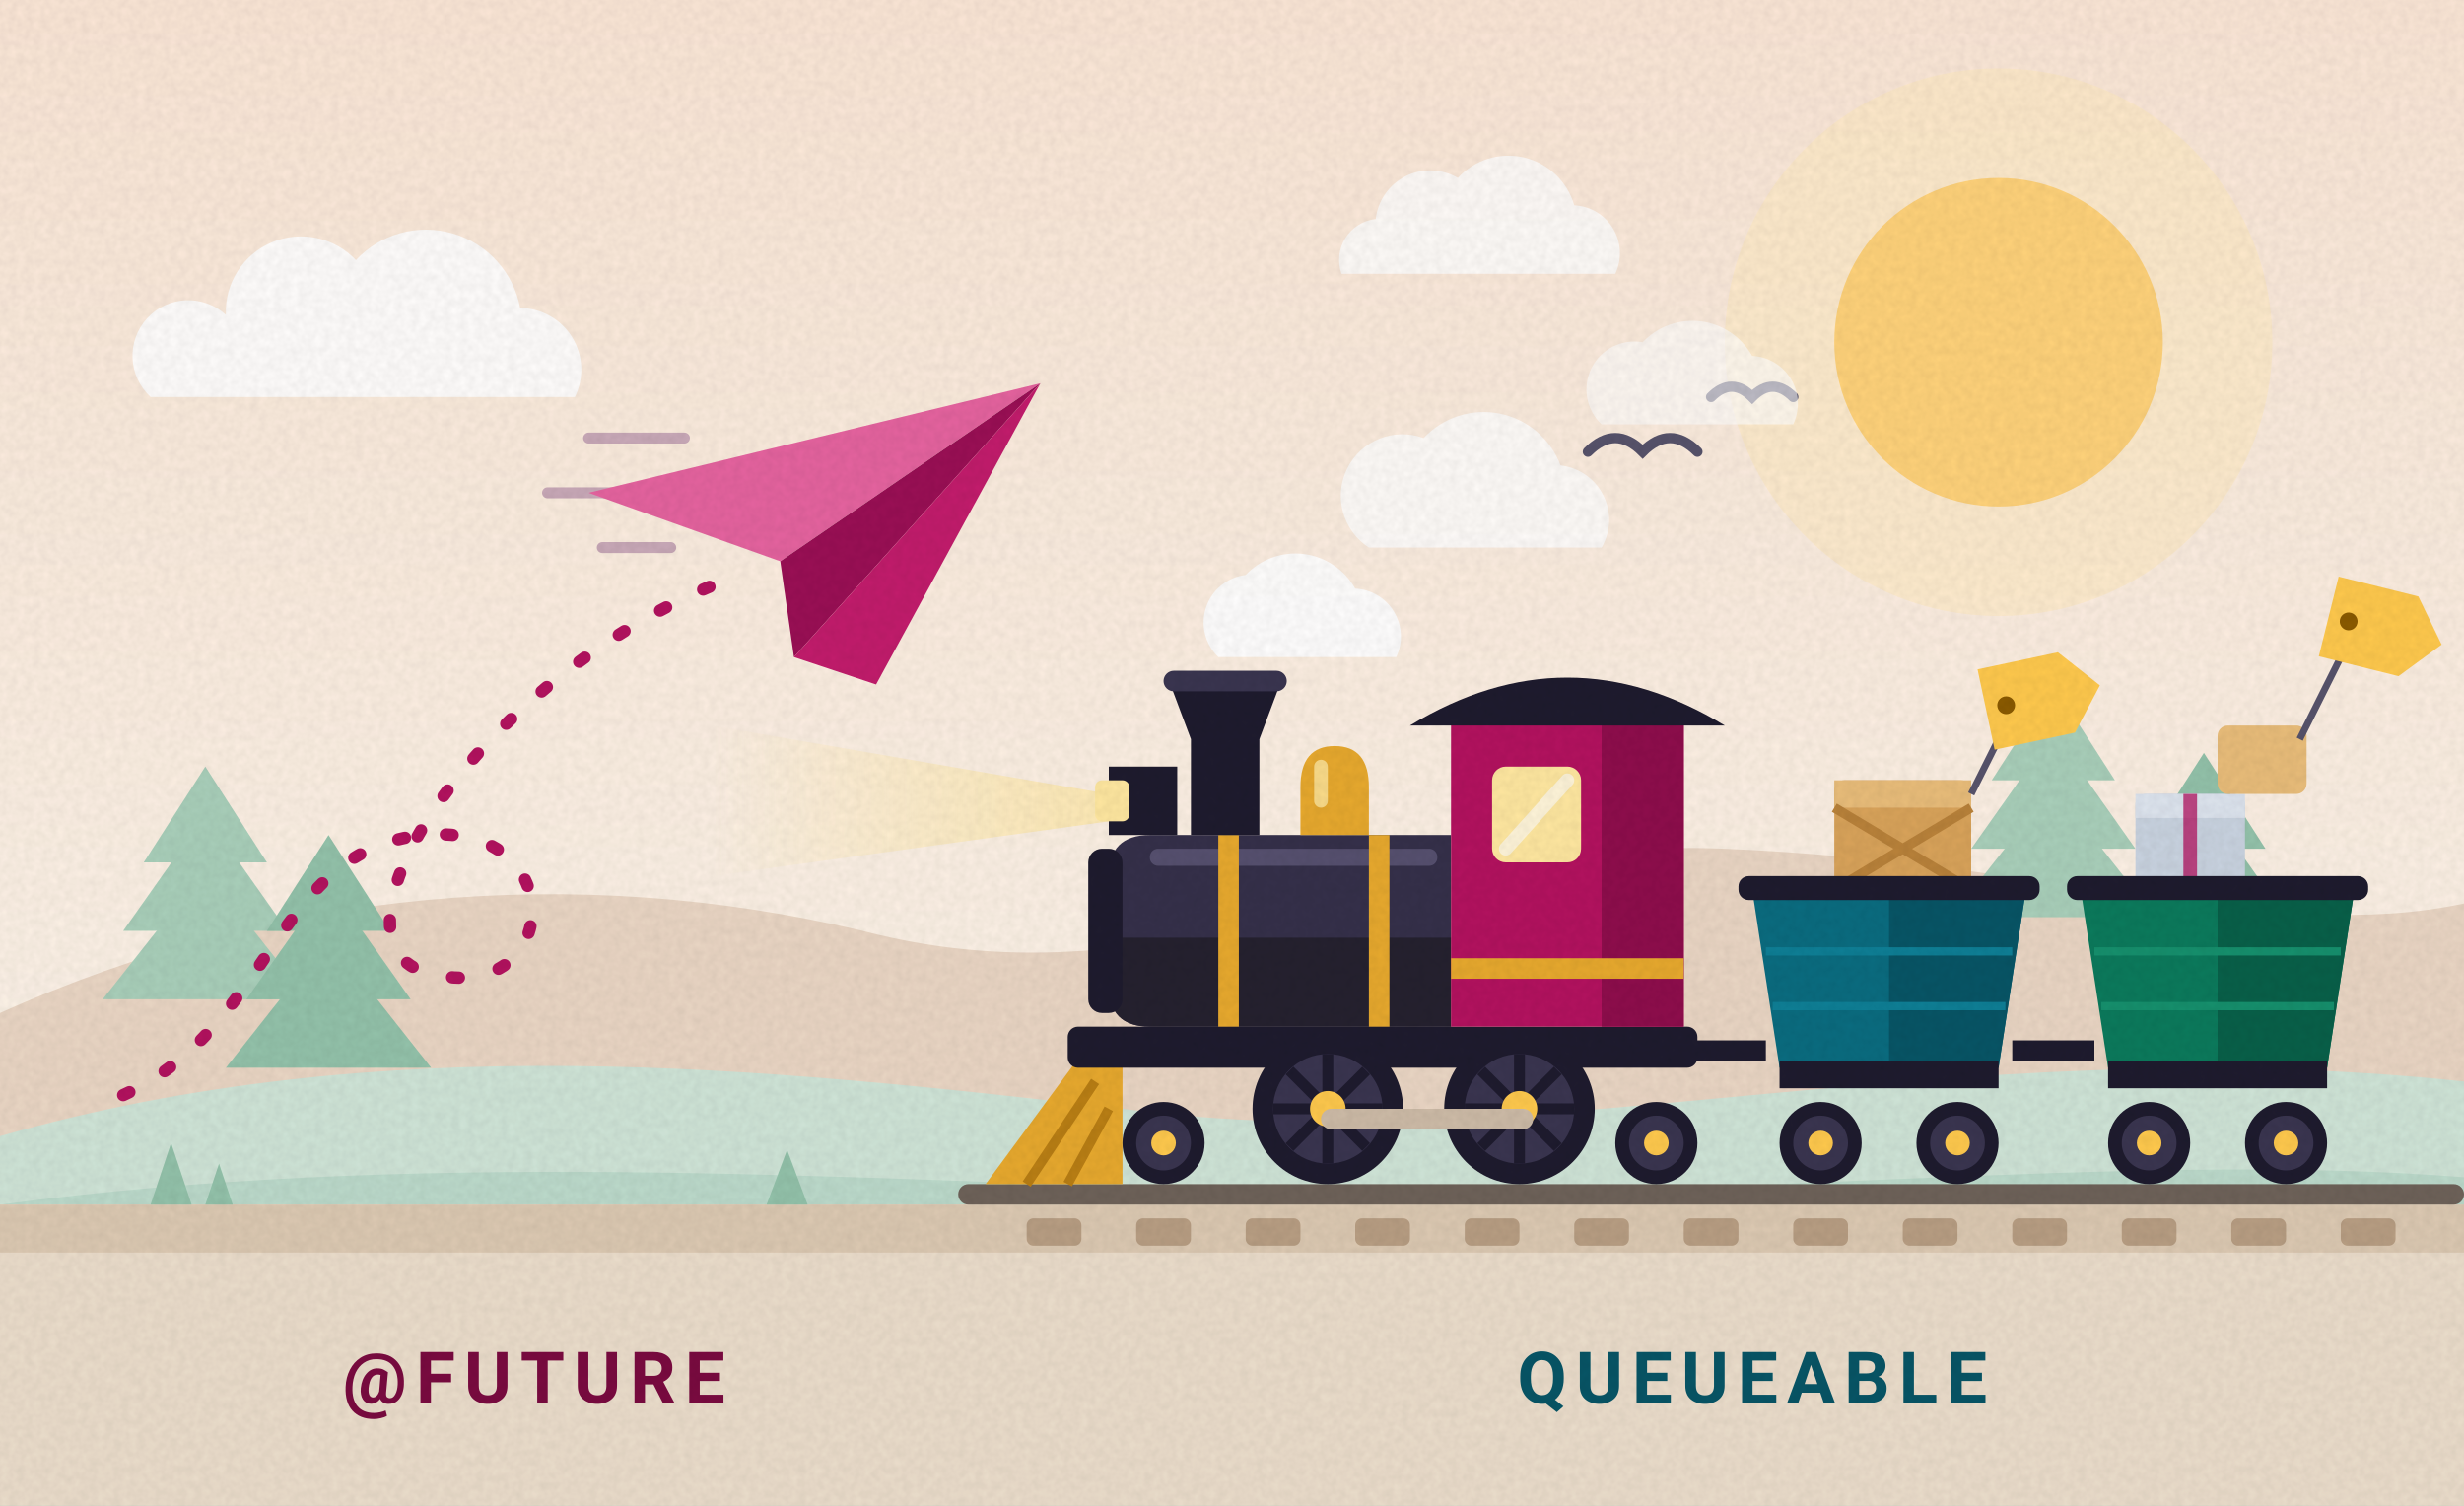
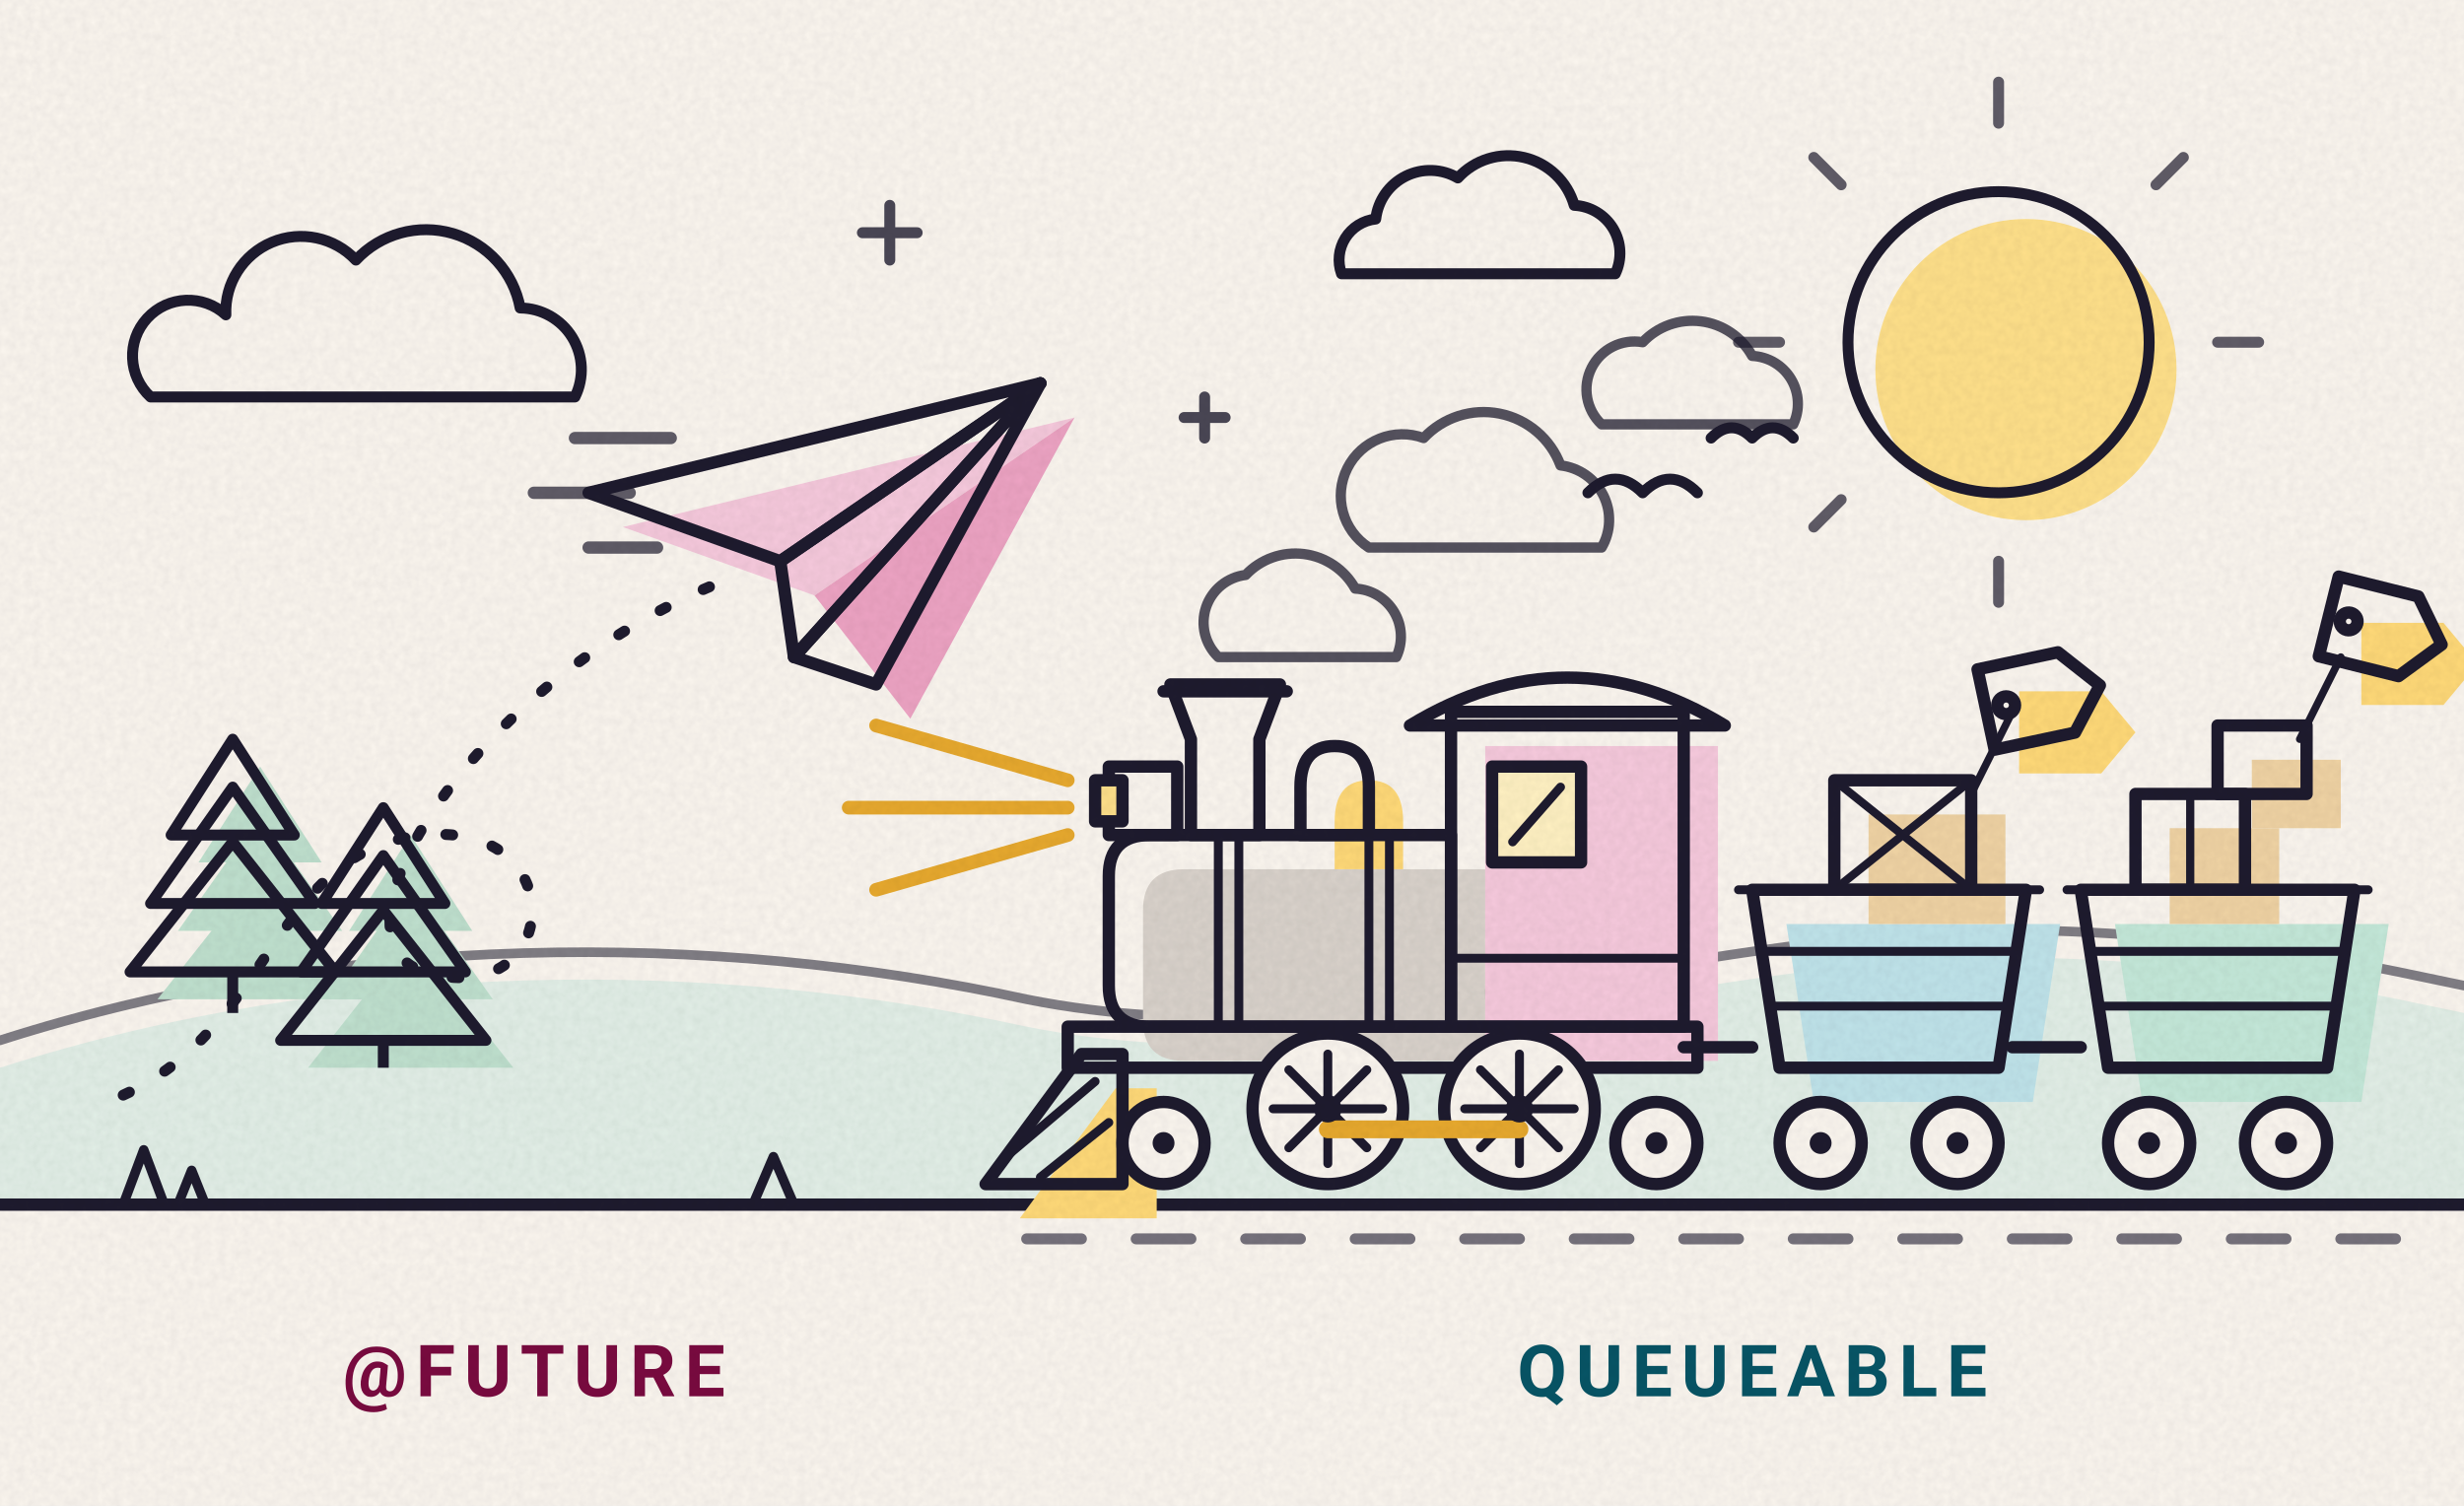
<svg xmlns="http://www.w3.org/2000/svg" xmlns:xlink="http://www.w3.org/1999/xlink" viewBox="0 0 360 220">
  <defs>
-     <linearGradient id="sky" x1="0" y1="0" x2="0" y2="1">
-       <stop offset="0" stop-color="#FBE6D6" />
-       <stop offset=".75" stop-color="#FCF3E8" />
-     </linearGradient>
-     <linearGradient id="beam" x1="1" y1="0" x2="0" y2="0">
-       <stop offset="0" stop-color="#FFE7A0" stop-opacity=".7" />
-       <stop offset="1" stop-color="#FFE7A0" stop-opacity="0" />
-     </linearGradient>
-     <filter id="grain" x="0" y="0" width="100%" height="100%">
+     <filter id="ql-grain" x="0" y="0" width="100%" height="100%">
      <feTurbulence type="fractalNoise" baseFrequency=".85" numOctaves="2" stitchTiles="stitch" />
-       <feColorMatrix values="0 0 0 0 0  0 0 0 0 0  0 0 0 0 0  0 0 0 .07 0" />
+       <feColorMatrix values="0 0 0 0 0  0 0 0 0 0  0 0 0 0 0  0 0 0 .06 0" />
    </filter>
-     <g id="pine">
+     <g id="ql-pine">
      <path d="M0 0 L-9 14 H9 Z" />
      <path d="M0 7 L-12 24 H12 Z" />
      <path d="M0 15 L-15 34 H15 Z" />
    </g>
-     <g id="wheelL">
-       <circle r="11" fill="#1E1B2E" />
-       <circle r="8" fill="#3A3550" />
-       <path d="M-8 0 H8 M0 -8 V8 M-5.6 -5.6 L5.6 5.6 M-5.6 5.6 L5.6 -5.6" stroke="#1E1B2E" stroke-width="1.6" />
-       <circle r="2.6" fill="#FFC94D" />
+     <g id="ql-plane">
+       <path d="M152 56 L86 72 L114 82 Z" />
+       <path d="M152 56 L114 82 L116 96 Z" />
+       <path d="M152 56 L116 96 L128 100 Z" />
    </g>
-     <g id="wheelS">
-       <circle r="6" fill="#1E1B2E" />
-       <circle r="4" fill="#3A3550" />
-       <circle r="1.8" fill="#FFC94D" />
+     <g id="ql-engine">
+       <path d="M172 173 L186 154 H192 V173 Z" />
+       <path d="M196 122 H240 V150 H196 Q190 150 190 144 V128 Q190 122 196 122Z" />
+       <path d="M190 122 V112 H200 V122Z" />
+       <path d="M202 122 V108 L199 100 H215 L212 108 V122Z" />
+       <path d="M218 122 V115 Q218 109 223 109 Q228 109 228 115 V122Z" />
+       <path d="M240 104 H274 V150 H240 Z" />
+       <path d="M234 106 Q257 92 280 106 Z" />
+       <path d="M184 150 H276 V156 H184 Z" />
+     </g>
+     <g id="ql-wagon1">
+       <path d="M284 130 H324 L320 156 H288 Z" />
+     </g>
+     <g id="ql-wagon2">
+       <path d="M332 130 H372 L368 156 H336 Z" />
+     </g>
+     <g id="ql-crate">
+       <path d="M296 114 H316 V130 H296 Z" />
+     </g>
+     <g id="ql-parcels">
+       <path d="M340 116 H356 V130 H340 Z" />
+       <path d="M352 106 H365 V116 H352 Z" />
+     </g>
+     <g id="ql-tag1">
+       <path d="M318 96 H330 L335 102 L330 108 H318 Z" />
+     </g>
+     <g id="ql-tag2">
+       <path d="M368 86 H380 L385 92 L380 98 H368 Z" />
    </g>
  </defs>
-   <rect width="360" height="220" fill="url(#sky)" />
-   <circle cx="292" cy="50" r="40" fill="#FFE9C2" opacity=".6" />
-   <circle cx="292" cy="50" r="24" fill="#FFD27A" />
-   <path d="M22 58 H84 A9 9 0 0 0 76 45 A14 14 0 0 0 52 38 A11 11 0 0 0 33 46 A8 8 0 0 0 22 58Z" fill="#fff" opacity=".92" />
-   <path d="M196 40 H236 A7 7 0 0 0 230 30 A10 10 0 0 0 213 26 A8 8 0 0 0 201 32 A6 6 0 0 0 196 40Z" fill="#fff" opacity=".8" />
-   <path d="M232 66 q4 -4 8 0 q4 -4 8 0 M250 58 q3 -3 6 0 q3 -3 6 0" fill="none" stroke="#57536B" stroke-width="1.5" stroke-linecap="round" />
-   <path d="M0 148 C40 130 84 126 126 136 C172 148 204 122 252 124 C300 126 332 138 360 132 V220 H0Z" fill="#EAD6C4" />
-   <g fill="#A9CFBA">
-     <use xlink:href="#pine" x="30" y="112" />
-     <use xlink:href="#pine" x="300" y="100" transform="scale(1)" />
+   <rect width="360" height="220" fill="#FBF6EF" />
+   <circle cx="296" cy="54" r="22" fill="#FFE08A" />
+   <g fill="none" stroke="#1E1B2E" stroke-width="1.6" stroke-linecap="round" stroke-linejoin="round">
+     <circle cx="292" cy="50" r="22" />
+     <path d="M292 18 V12 M292 88 V82 M260 50 H254 M330 50 H324 M269 27 L265 23 M315 27 L319 23 M269 73 L265 77" opacity=".7" />
+     <path d="M22 58 H84 A9 9 0 0 0 76 45 A14 14 0 0 0 52 38 A11 11 0 0 0 33 46 A8 8 0 0 0 22 58Z" />
+     <path d="M196 40 H236 A7 7 0 0 0 230 30 A10 10 0 0 0 213 26 A8 8 0 0 0 201 32 A6 6 0 0 0 196 40Z" />
+     <path d="M232 72 q4 -4 8 0 q4 -4 8 0 M250 64 q3 -3 6 0 q3 -3 6 0" />
+     <path d="M130 30 v8 M126 34 h8 M176 58 v6 M173 61 h6" opacity=".8" />
  </g>
-   <g fill="#93C2AA">
-     <use xlink:href="#pine" x="48" y="122" />
-     <use xlink:href="#pine" x="322" y="110" />
+   <path d="M0 156 C50 140 104 140 150 150 C200 160 250 138 300 140 C330 141 350 146 360 148 V176 H0Z" fill="#E2EFE7" />
+   <path d="M0 152 C50 136 104 136 150 146 C200 156 250 134 300 136 C330 137 350 142 360 144" fill="none" stroke="#1E1B2E" stroke-width="1.4" stroke-linecap="round" opacity=".55" />
+   <g transform="translate(4 4)" fill="#BFE0CE">
+     <use xlink:href="#ql-pine" x="34" y="108" />
+     <use xlink:href="#ql-pine" x="56" y="118" />
  </g>
-   <path d="M0 166 C56 150 112 156 164 162 C224 170 284 150 360 158 V220 H0Z" fill="#CFE4D7" />
-   <path d="M0 176 C60 168 120 172 180 174 C250 176 310 168 360 172 V220 H0Z" fill="#BCDACB" />
-   <rect x="0" y="176" width="360" height="44" fill="#EBDDCB" />
-   <rect x="0" y="176" width="360" height="7" fill="#DCC9B2" />
-   <g fill="#B89E83">
-     <rect x="150" y="178" width="8" height="4" rx="1" />
-     <rect x="166" y="178" width="8" height="4" rx="1" />
-     <rect x="182" y="178" width="8" height="4" rx="1" />
-     <rect x="198" y="178" width="8" height="4" rx="1" />
-     <rect x="214" y="178" width="8" height="4" rx="1" />
-     <rect x="230" y="178" width="8" height="4" rx="1" />
-     <rect x="246" y="178" width="8" height="4" rx="1" />
-     <rect x="262" y="178" width="8" height="4" rx="1" />
-     <rect x="278" y="178" width="8" height="4" rx="1" />
-     <rect x="294" y="178" width="8" height="4" rx="1" />
-     <rect x="310" y="178" width="8" height="4" rx="1" />
-     <rect x="326" y="178" width="8" height="4" rx="1" />
-     <rect x="342" y="178" width="8" height="4" rx="1" />
+   <g fill="none" stroke="#1E1B2E" stroke-width="1.6" stroke-linejoin="round">
+     <use xlink:href="#ql-pine" x="34" y="108" />
+     <use xlink:href="#ql-pine" x="56" y="118" />
+     <path d="M34 142 V148 M56 152 V156" />
  </g>
-   <rect x="140" y="173" width="220" height="3" rx="1.5" fill="#6E6259" />
-   <path d="M22 176 l3 -9 l3 9 M30 176 l2 -6 l2 6 M112 176 l3 -8 l3 8" fill="#93C2AA" />
-   <path d="M18 160 C40 150 40 124 62 122 C84 120 82 148 62 142 C46 137 70 98 108 84" fill="none" stroke="#B3125F" stroke-width="1.8" stroke-dasharray="1 6" stroke-linecap="round" />
-   <path d="M86 64 H100 M80 72 H96 M88 80 H98" stroke="#C9A9B8" stroke-width="1.6" stroke-linecap="round" />
-   <path d="M152 56 L86 72 L114 82 Z" fill="#E24E92" />
-   <path d="M152 56 L114 82 L116 96 Z" fill="#9A0F55" />
-   <path d="M152 56 L116 96 L128 100 Z" fill="#C21C6C" />
-   <path d="M152 56 L86 72 L114 82 Z" fill="#fff" opacity=".12" />
+   <path d="M0 176 H360" stroke="#1E1B2E" stroke-width="1.8" />
+   <g stroke="#1E1B2E" stroke-width="1.6" stroke-linecap="round" opacity=".6">
+     <path d="M150 181 h8 M166 181 h8 M182 181 h8 M198 181 h8 M214 181 h8 M230 181 h8 M246 181 h8 M262 181 h8 M278 181 h8 M294 181 h8 M310 181 h8 M326 181 h8 M342 181 h8" />
+   </g>
+   <path d="M18 176 l3 -8 l3 8 M26 176 l2 -5 l2 5 M110 176 l3 -7 l3 7" fill="none" stroke="#1E1B2E" stroke-width="1.4" stroke-linejoin="round" />
+   <path d="M18 160 C40 150 40 124 62 122 C84 120 82 148 62 142 C46 137 70 98 108 84" fill="none" stroke="#1E1B2E" stroke-width="1.6" stroke-dasharray="1 6" stroke-linecap="round" />
+   <g transform="translate(5 5)">
+     <path d="M152 56 L86 72 L114 82 Z" fill="#F6C9DC" />
+     <path d="M152 56 L114 82 L128 100 Z" fill="#EDA3C3" />
+   </g>
+   <g fill="none" stroke="#1E1B2E" stroke-width="1.8" stroke-linejoin="round" stroke-linecap="round">
+     <use xlink:href="#ql-plane" />
+     <path d="M84 64 H98 M78 72 H92 M86 80 H96" opacity=".7" />
+   </g>
  <g transform="translate(-28 0)">
-     <path d="M206 96 H232 A7 7 0 0 0 226 86 A10 10 0 0 0 210 84 A7 7 0 0 0 206 96Z" fill="#fff" opacity=".95" />
-     <path d="M228 80 H262 A8 8 0 0 0 256 68 A12 12 0 0 0 236 64 A9 9 0 0 0 228 80Z" fill="#fff" opacity=".8" />
-     <path d="M262 62 H290 A7 7 0 0 0 284 52 A10 10 0 0 0 268 50 A7 7 0 0 0 262 62Z" fill="#fff" opacity=".6" />
-     <path d="M190 116 L132 106 L132 128 L190 120Z" fill="url(#beam)" />
-     <path d="M172 173 L186 154 H192 V173 Z" fill="#E7A92E" />
-     <path d="M178 173 L188 158 M184 173 L190 162" stroke="#B97E14" stroke-width="1.4" />
-     <rect x="184" y="150" width="92" height="6" rx="1.5" fill="#1E1B2E" />
-     <path d="M196 122 H240 V150 H196 Q190 150 190 144 V128 Q190 122 196 122Z" fill="#35304A" />
-     <path d="M190 137 H240 V150 H196 Q190 150 190 144Z" fill="#25212F" />
-     <rect x="196" y="124" width="42" height="2.5" rx="1.2" fill="#56506F" />
-     <rect x="206" y="122" width="3" height="28" fill="#E7A92E" />
-     <rect x="228" y="122" width="3" height="28" fill="#E7A92E" />
-     <rect x="187" y="124" width="5" height="24" rx="2" fill="#1E1B2E" />
-     <path d="M190 122 V112 H200 V122Z" fill="#1E1B2E" />
-     <rect x="188" y="114" width="5" height="6" rx="1" fill="#FFE7A0" />
-     <path d="M202 122 V108 L199 100 H215 L212 108 V122Z" fill="#1E1B2E" />
-     <rect x="198" y="98" width="18" height="3" rx="1.5" fill="#3A3550" />
-     <path d="M218 122 V115 Q218 109 223 109 Q228 109 228 115 V122Z" fill="#E7A92E" />
-     <rect x="220" y="111" width="2" height="7" rx="1" fill="#FFE7A0" opacity=".8" />
-     <rect x="240" y="104" width="34" height="46" fill="#B3125F" />
-     <rect x="262" y="104" width="12" height="46" fill="#8E0D4C" />
-     <path d="M234 106 Q257 92 280 106 Z" fill="#1E1B2E" />
-     <rect x="246" y="112" width="13" height="14" rx="2" fill="#FFE7A0" />
-     <path d="M248 124 L257 114" stroke="#fff" stroke-width="2" opacity=".6" stroke-linecap="round" />
-     <rect x="240" y="140" width="34" height="3" fill="#E7A92E" />
-     <use xlink:href="#wheelS" x="198" y="167" />
-     <use xlink:href="#wheelL" x="222" y="162" />
-     <use xlink:href="#wheelL" x="250" y="162" />
-     <use xlink:href="#wheelS" x="270" y="167" />
-     <rect x="221" y="162" width="31" height="3" rx="1.5" fill="#CDBBA7" />
-     <rect x="274" y="152" width="12" height="3" fill="#1E1B2E" />
-     <rect x="322" y="152" width="12" height="3" fill="#1E1B2E" />
-     <rect x="296" y="114" width="20" height="16" rx="1.5" fill="#D9A35A" />
-     <rect x="296" y="114" width="20" height="4" fill="#E9BD7A" />
-     <path d="M296 118 L316 130 M316 118 L296 130" stroke="#B9823A" stroke-width="1.4" />
-     <path d="M316 116 L322 104" stroke="#57536B" stroke-width="1" />
-     <g transform="rotate(-12 326 102)">
-       <path d="M318 96 H330 L335 102 L330 108 H318 Z" fill="#FFC94D" />
-       <circle cx="321" cy="102" r="1.3" fill="#8A5A00" />
+     <g fill="none" stroke="#1E1B2E" stroke-width="1.5" stroke-linejoin="round" opacity=".75">
+       <path d="M206 96 H232 A7 7 0 0 0 226 86 A10 10 0 0 0 210 84 A7 7 0 0 0 206 96Z" />
+       <path d="M228 80 H262 A8 8 0 0 0 256 68 A12 12 0 0 0 236 64 A9 9 0 0 0 228 80Z" />
+       <path d="M262 62 H290 A7 7 0 0 0 284 52 A10 10 0 0 0 268 50 A7 7 0 0 0 262 62Z" />
    </g>
-     <path d="M284 130 H324 L320 156 H288 Z" fill="#0A6C80" />
-     <path d="M304 130 H324 L320 156 H304 Z" fill="#075566" />
-     <path d="M286 139 H322 M287 147 H321" stroke="#0E7F96" stroke-width="1.2" />
-     <rect x="282" y="128" width="44" height="3.5" rx="1.5" fill="#1E1B2E" />
-     <rect x="288" y="155" width="32" height="4" fill="#1E1B2E" />
-     <use xlink:href="#wheelS" x="294" y="167" />
-     <use xlink:href="#wheelS" x="314" y="167" />
-     <rect x="340" y="116" width="16" height="14" rx="1.5" fill="#C9D3E0" />
-     <rect x="340" y="116" width="16" height="3.5" fill="#DDE4EE" />
-     <rect x="347" y="116" width="2" height="14" fill="#B3125F" opacity=".75" />
-     <rect x="352" y="106" width="13" height="10" rx="1.5" fill="#E9BD7A" />
-     <path d="M364 108 L370 96" stroke="#57536B" stroke-width="1" />
-     <g transform="rotate(14 376 92)">
-       <path d="M368 86 H380 L385 92 L380 98 H368 Z" fill="#FFC94D" />
-       <circle cx="371" cy="92" r="1.3" fill="#8A5A00" />
+     <path d="M184 114 L156 106 M184 118 L152 118 M184 122 L156 130" stroke="#E7A92E" stroke-width="2" stroke-linecap="round" />
+     <g transform="translate(5 5)">
+       <path d="M172 173 L186 154 H192 V173 Z" fill="#FFD978" />
+       <path d="M196 122 H240 V150 H196 Q190 150 190 144 V128 Q190 122 196 122Z" fill="#D9D2CB" />
+       <path d="M218 122 V115 Q218 109 223 109 Q228 109 228 115 V122Z" fill="#FFD978" />
+       <path d="M240 104 H274 V150 H240 Z" fill="#F6C9DC" />
+       <use xlink:href="#ql-wagon1" fill="#BFE3EA" />
+       <use xlink:href="#ql-wagon2" fill="#C4E8D9" />
+       <use xlink:href="#ql-crate" fill="#F0D3A4" />
+       <use xlink:href="#ql-parcels" fill="#F0D3A4" />
+       <use xlink:href="#ql-tag1" fill="#FFD978" />
+       <use xlink:href="#ql-tag2" fill="#FFD978" />
    </g>
-     <path d="M332 130 H372 L368 156 H336 Z" fill="#0B7A5C" />
-     <path d="M352 130 H372 L368 156 H352 Z" fill="#086049" />
-     <path d="M334 139 H370 M335 147 H369" stroke="#16906D" stroke-width="1.2" />
-     <rect x="330" y="128" width="44" height="3.5" rx="1.5" fill="#1E1B2E" />
-     <rect x="336" y="155" width="32" height="4" fill="#1E1B2E" />
-     <use xlink:href="#wheelS" x="342" y="167" />
-     <use xlink:href="#wheelS" x="362" y="167" />
+     <g fill="none" stroke="#1E1B2E" stroke-width="1.8" stroke-linejoin="round" stroke-linecap="round">
+       <use xlink:href="#ql-engine" />
+       <path d="M175 169 L188 158 M180 172 L190 164" stroke-width="1.3" />
+       <path d="M206 122 V150 M209 122 V150 M228 122 V150 M231 122 V150" stroke-width="1.3" />
+       <path d="M198 101 H216" />
+       <path d="M188 114 h4 v6 h-4 z" fill="#FFE08A" />
+       <path d="M246 112 H259 V126 H246 Z" fill="#FFF1C2" />
+       <path d="M249 123 L256 115" stroke-width="1.3" />
+       <path d="M240 140 H274" stroke-width="1.3" />
+       <path d="M274 153 H284 M322 153 H332" />
+       <use xlink:href="#ql-wagon1" />
+       <path d="M286 139 H322 M287 147 H321 M282 130 H326" stroke-width="1.3" />
+       <use xlink:href="#ql-wagon2" />
+       <path d="M334 139 H370 M335 147 H369 M330 130 H374" stroke-width="1.3" />
+       <use xlink:href="#ql-crate" />
+       <path d="M296 114 L316 130 M316 114 L296 130" stroke-width="1.2" />
+       <use xlink:href="#ql-parcels" />
+       <path d="M348 116 V130" stroke-width="1.2" />
+       <path d="M316 116 L322 104 M364 108 L370 96" stroke-width="1.1" />
+       <g transform="rotate(-12 326 102)">
+         <use xlink:href="#ql-tag1" />
+         <circle cx="321" cy="102" r="1.3" />
+       </g>
+       <g transform="rotate(14 376 92)">
+         <use xlink:href="#ql-tag2" />
+         <circle cx="371" cy="92" r="1.3" />
+       </g>
+     </g>
+     <g fill="#FBF6EF" stroke="#1E1B2E" stroke-width="1.8">
+       <circle cx="198" cy="167" r="6" />
+       <circle cx="270" cy="167" r="6" />
+       <circle cx="222" cy="162" r="11" />
+       <circle cx="250" cy="162" r="11" />
+       <circle cx="294" cy="167" r="6" />
+       <circle cx="314" cy="167" r="6" />
+       <circle cx="342" cy="167" r="6" />
+       <circle cx="362" cy="167" r="6" />
+     </g>
+     <g stroke="#1E1B2E" stroke-width="1.3" stroke-linecap="round">
+       <path d="M214 162 H230 M222 154 V170 M216.3 156.3 L227.7 167.7 M216.3 167.7 L227.7 156.3 M242 162 H258 M250 154 V170 M244.3 156.3 L255.7 167.7 M244.3 167.7 L255.7 156.3" />
+     </g>
+     <path d="M222 165 H250" stroke="#E7A92E" stroke-width="2.6" stroke-linecap="round" />
+     <g fill="#1E1B2E">
+       <circle cx="222" cy="162" r="2" />
+       <circle cx="250" cy="162" r="2" />
+       <circle cx="198" cy="167" r="1.6" />
+       <circle cx="270" cy="167" r="1.6" />
+       <circle cx="294" cy="167" r="1.6" />
+       <circle cx="314" cy="167" r="1.6" />
+       <circle cx="342" cy="167" r="1.6" />
+       <circle cx="362" cy="167" r="1.6" />
+     </g>
  </g>
-   <text font-family="system-ui,-apple-system,Segoe UI,Roboto,sans-serif" font-size="10.5" font-weight="700" letter-spacing="1.3" x="78" y="205" text-anchor="middle" fill="#7A0A40">@FUTURE</text>
-   <text font-family="system-ui,-apple-system,Segoe UI,Roboto,sans-serif" font-size="10.5" font-weight="700" letter-spacing="1.3" x="256" y="205" text-anchor="middle" fill="#075566">QUEUEABLE</text>
-   <rect width="360" height="220" filter="url(#grain)" />
+   <g font-family="system-ui,-apple-system,Segoe UI,Roboto,sans-serif" font-size="10.5" font-weight="700" letter-spacing="1.3" text-anchor="middle">
+     <text x="78" y="204" fill="#7A0A40">@FUTURE</text>
+     <text x="256" y="204" fill="#075566">QUEUEABLE</text>
+   </g>
+   <rect width="360" height="220" filter="url(#ql-grain)" />
</svg>
